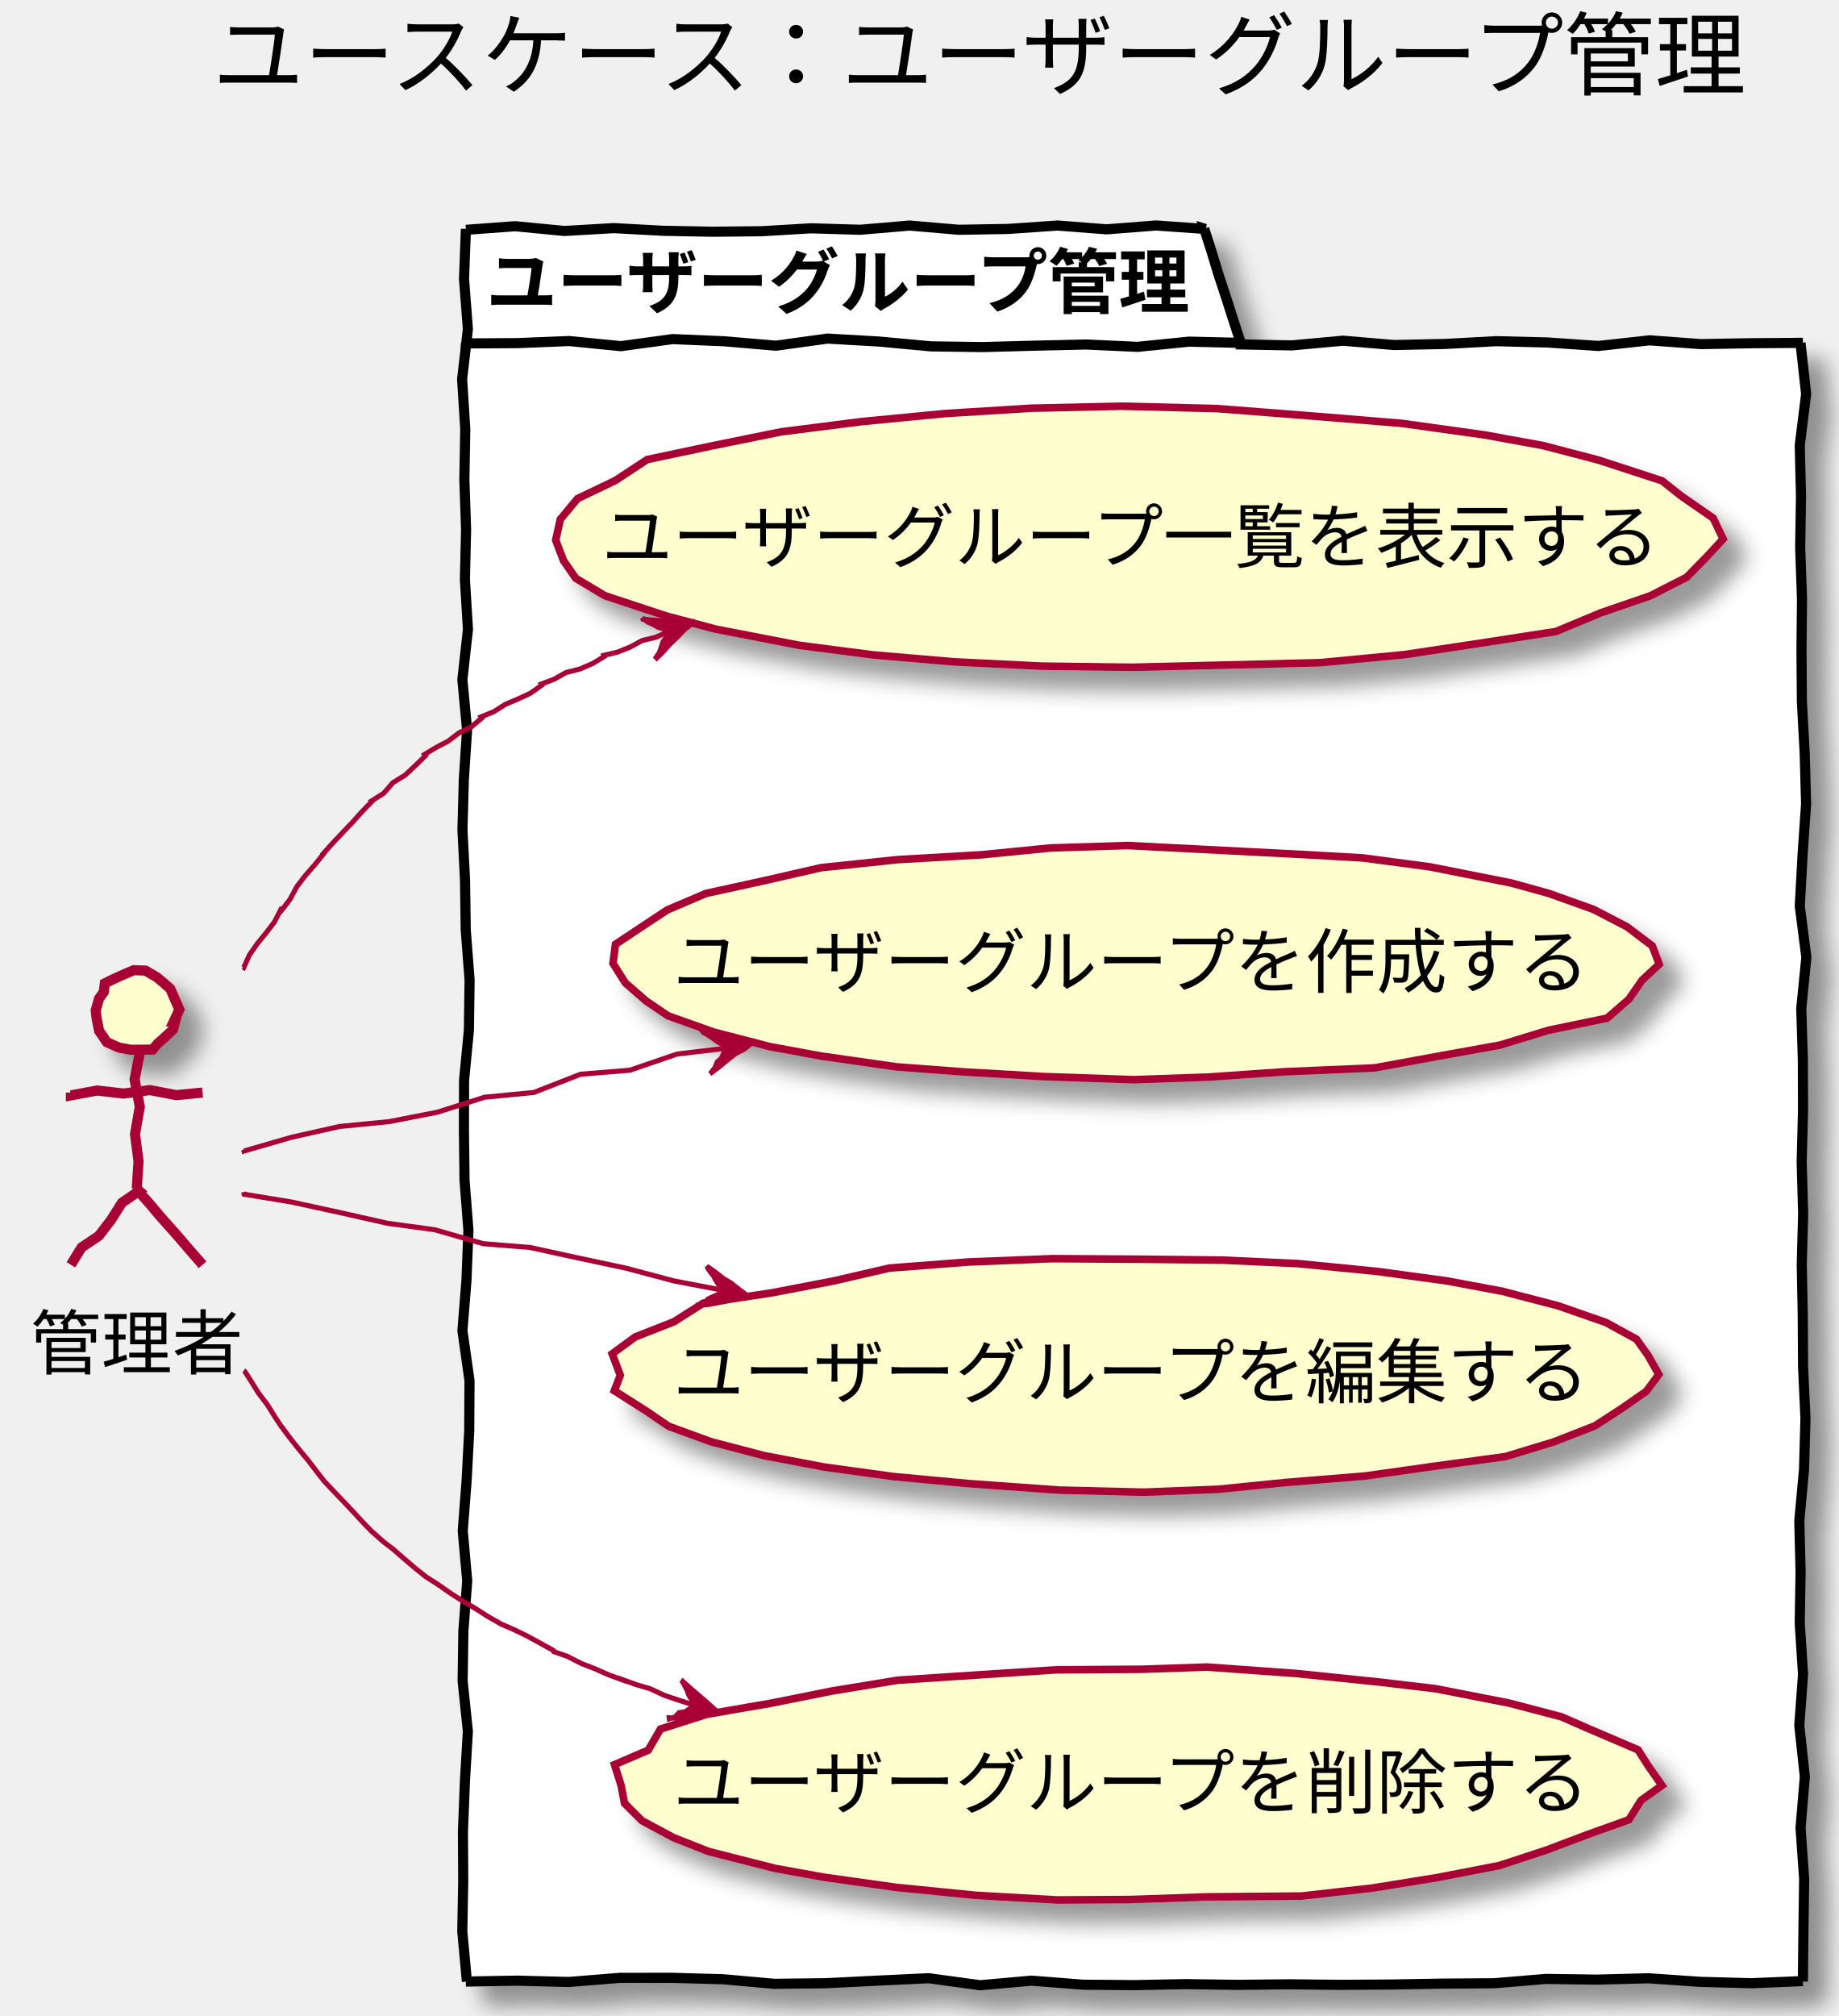
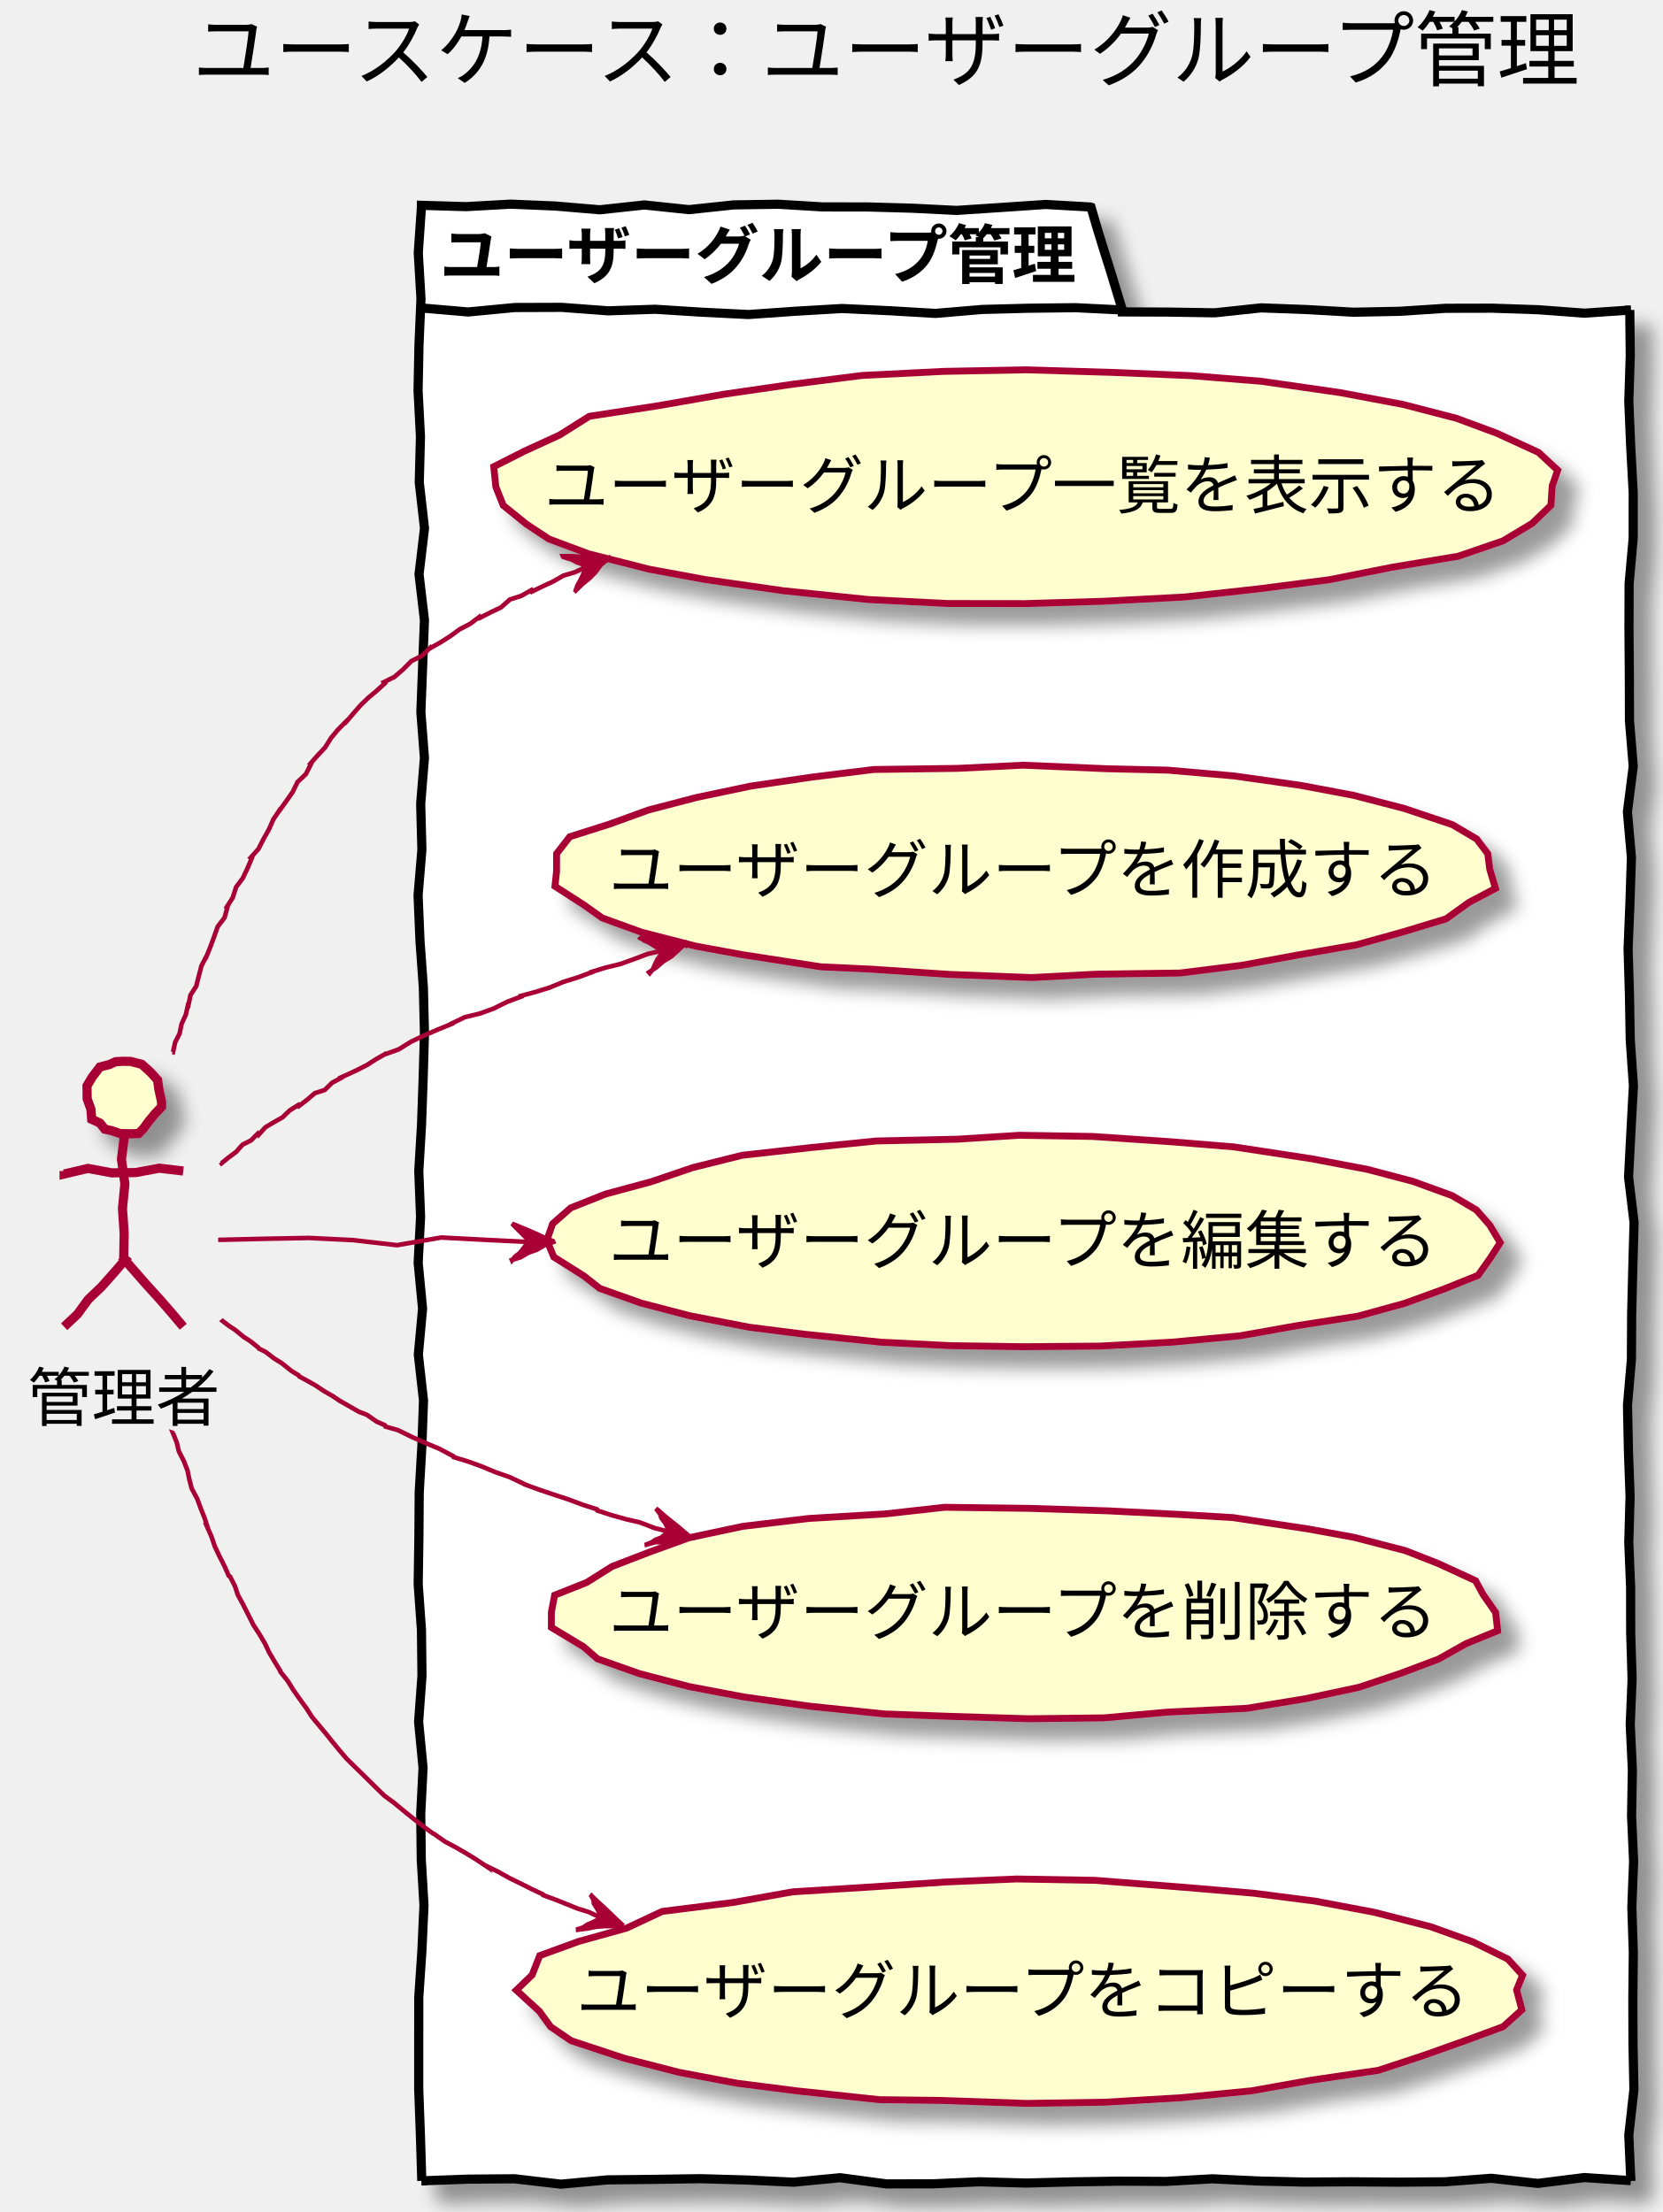
- <svg xmlns="http://www.w3.org/2000/svg" contentScriptType="application/ecmascript" contentStyleType="text/css" height="398px" preserveAspectRatio="none" style="width:363px;height:398px;" version="1.1" viewBox="0 0 363 398" width="363px" zoomAndPan="magnify">
+ <svg xmlns="http://www.w3.org/2000/svg" contentScriptType="application/ecmascript" contentStyleType="text/css" height="483px" preserveAspectRatio="none" style="width:363px;height:483px;" version="1.1" viewBox="0 0 363 483" width="363px" zoomAndPan="magnify">
  <defs>
-     <filter height="300%" id="f4wkvsk" width="300%" x="-1" y="-1">
+     <filter height="300%" id="fkky7mv" width="300%" x="-1" y="-1">
      <feGaussianBlur result="blurOut" stdDeviation="2.0" />
      <feColorMatrix in="blurOut" result="blurOut2" type="matrix" values="0 0 0 0 0 0 0 0 0 0 0 0 0 0 0 0 0 0 .4 0" />
      <feOffset dx="4.0" dy="4.0" in="blurOut2" result="blurOut3" />
      <feBlend in="SourceGraphic" in2="blurOut3" mode="normal" />
    </filter>
  </defs>
  <g>
    <text fill="#000000" font-family="sans-serif" font-size="18" lengthAdjust="spacingAndGlyphs" textLength="306" x="42" y="17.402">ユースケース：ユーザーグループ管理</text>
-     <polygon fill="#FFFFFF" filter="url(#f4wkvsk)" points="92,45.199,92,45.374,101.733,44.66,111.467,45.599,121.2,45.037,130.933,45.563,140.667,45.748,150.4,45.65,160.133,45.073,169.867,45.362,179.6,44.53,189.333,45.363,199.067,45.198,208.8,44.528,218.533,45.275,228.267,44.515,238,45.199,237.786,45.133,239.224,49.642,240.589,54.129,242.086,58.657,243.529,63.168,245,67.688,245,67.996,255.091,68.189,265.182,67.261,275.273,68.116,285.364,67.903,295.454,67.355,305.546,67.612,315.636,68.303,325.727,67.187,335.818,67.934,345.909,67.758,356,67.688,355.532,67.688,356.646,77.797,355.388,87.907,355.629,98.017,355.47,108.126,355.827,118.236,355.73,128.346,355.804,138.456,356.354,148.565,356.637,158.675,355.94,168.785,355.393,178.895,356.688,189.004,355.682,199.114,355.998,209.224,356.028,219.334,355.764,229.443,356.056,239.553,355.783,249.663,355.977,259.773,356.039,269.882,356.511,279.992,356.23,290.102,355.298,300.212,355.549,310.321,355.381,320.431,356.034,330.541,355.296,340.651,356.389,350.76,355.541,360.87,356.254,370.98,356.113,381.089,356,391.199,356,391.105,345.846,391.531,335.692,391.254,325.538,390.551,315.385,390.817,305.231,390.68,295.077,391.534,284.923,391.607,274.769,391.782,264.615,391.848,254.462,391.739,244.308,391.852,234.154,391.705,224,391.904,213.846,391.82,203.692,391.024,193.538,391.926,183.385,390.54,173.231,391.02,163.077,391.528,152.923,391.648,142.769,390.743,132.615,390.459,122.462,390.464,112.308,391.284,102.154,391.021,92,391.199,92.2,391.199,91.288,381.313,91.469,371.428,91.414,361.542,91.807,351.656,92.386,341.771,91.354,331.885,91.499,321.999,92.261,312.113,91.376,302.228,92.138,292.342,92.656,282.456,92.711,272.571,91.313,262.685,92.107,252.799,92.498,242.913,91.731,233.028,91.61,223.142,91.638,213.256,92.593,203.371,92.727,193.485,91.967,183.599,91.825,173.714,91.319,163.828,91.589,153.942,92.233,144.056,91.302,134.171,92.405,124.285,91.802,114.399,92.034,104.513,91.695,94.628,91.874,84.742,91.252,74.856,92.392,64.971,91.628,55.085,92,45.199" style="stroke: #000000; stroke-width: 2.0;" />
-     <path d="M92,67.688 L92,67.796 L102.2,67.739 L112.4,67.326 L122.6,68.342 L132.8,66.945 L143,67.373 L153.2,68.249 L163.4,66.843 L173.6,67.43 L183.8,68.378 L194,68.52 L204.2,68.247 L214.4,68.01 L224.6,68.477 L234.8,67.447 L245,67.688 " fill="#FFFFFF" style="stroke: #000000; stroke-width: 2.0;" />
+     <polygon fill="#FFFFFF" filter="url(#fkky7mv)" points="92,45.199,92,44.833,101.733,45.12,111.467,44.578,121.2,44.983,130.933,45.81,140.667,44.752,150.4,45.779,160.133,44.744,169.867,44.593,179.6,45.179,189.333,45.189,199.067,45.46,208.8,45.946,218.533,45.303,228.267,44.644,238,45.199,238.165,45.251,239.461,49.716,240.842,54.208,242.267,58.713,243.637,63.202,245,67.688,245,68.106,255.091,68.145,265.182,68.303,275.273,67.224,285.364,67.599,295.454,68.175,305.546,67.975,315.636,67.317,325.727,67.293,335.818,67.632,345.909,68.384,356,67.688,355.771,67.688,355.877,77.651,355.556,87.615,355.973,97.579,356.52,107.542,356.515,117.506,355.623,127.47,355.595,137.433,355.675,147.397,355.7,157.361,356.525,167.325,355.253,177.288,356.129,187.252,355.805,197.216,355.401,207.179,355.696,217.143,355.873,227.107,356.566,237.07,356.024,247.034,355.505,256.998,356.706,266.962,356.43,276.925,356.182,286.889,356.125,296.853,355.272,306.816,355.476,316.78,355.835,326.744,355.556,336.707,355.954,346.671,355.971,356.635,356.276,366.599,355.87,376.562,356.337,386.526,356.163,396.49,356.605,406.453,356.222,416.417,356.542,426.381,356.442,436.344,356.474,446.308,356.672,456.272,355.556,466.236,356,476.199,356,476.153,345.846,475.479,335.692,476.755,325.538,475.639,315.385,476.403,305.231,476.486,295.077,476.405,284.923,476.467,274.769,476.235,264.615,475.753,254.462,476.323,244.308,476.262,234.154,476.42,224,476.677,213.846,476.402,203.692,476.841,193.538,476.871,183.385,475.514,173.231,476.488,163.077,476.014,152.923,475.726,142.769,475.873,132.615,475.983,122.462,476.923,112.308,475.745,102.154,475.825,92,476.199,92.076,476.199,91.771,466.176,91.403,456.153,91.405,446.13,91.416,436.106,92.092,426.083,92.55,416.06,91.962,406.036,91.844,396.013,92.35,385.99,91.382,375.967,92.114,365.943,92.005,355.92,91.287,345.897,91.44,335.874,91.514,325.85,92.091,315.827,92.449,305.804,91.321,295.781,92.245,285.757,91.283,275.734,91.809,265.711,91.419,255.688,92.016,245.664,92.368,235.641,92.658,225.618,92.417,215.595,91.69,205.571,91.264,195.548,92.096,185.525,91.835,175.501,92.652,165.478,91.874,155.455,92.26,145.432,92.654,135.409,91.473,125.385,92.665,115.362,91.523,105.339,91.783,95.316,91.26,85.292,91.463,75.269,91.897,65.246,91.307,55.222,92,45.199" style="stroke: #000000; stroke-width: 2.0;" />
+     <path d="M92,67.688 L92,67.243 L102.2,68.121 L112.4,67.147 L122.6,67.112 L132.8,67.872 L143,67.527 L153.2,68.171 L163.4,68.676 L173.6,67.962 L183.8,67.365 L194,67.836 L204.2,68.435 L214.4,67.571 L224.6,67.303 L234.8,67.185 L245,67.688 " fill="#FFFFFF" style="stroke: #000000; stroke-width: 2.0;" />
    <text fill="#000000" font-family="sans-serif" font-size="14" font-weight="bold" lengthAdjust="spacingAndGlyphs" textLength="140" x="96" y="60.734">ユーザーグループ管理</text>
-     <polygon fill="#FEFECE" filter="url(#f4wkvsk)" points="336.945,109.986,333.052,113.963,325.883,117.621,316.11,120.98,307.235,124.675,292.154,127.001,277.309,129.24,260.732,130.822,241.068,131.318,223.423,131.736,205.694,131.507,188.429,130.66,172.395,129.291,157.81,127.396,141.249,124.186,131.517,121.593,119.451,117.605,113.694,114.164,111.27,110.665,109.731,106.642,110.639,102.529,114.04,98.443,121.525,94.855,127.802,90.725,140.89,87.959,154.247,85.252,170.109,83.238,186.624,81.643,203.741,80.585,221.501,80.192,240.327,80.663,261.115,82.288,276.81,83.581,293.11,85.855,304.629,87.953,315.65,90.83,328.197,94.924,331.995,97.933,338.283,102.284,340.259,106.404" style="stroke: #A80036; stroke-width: 1.5;" />
+     <polygon fill="#FEFECE" filter="url(#fkky7mv)" points="338.554,110.341,334.475,114.277,328.094,118.109,318.293,121.462,303.696,123.894,290.233,126.577,274.452,128.61,258.619,130.355,240.928,131.287,223.707,131.799,206.925,131.779,189.537,130.904,171.067,128.998,153.956,126.545,141.63,124.27,128.453,120.916,119.815,117.686,114.897,114.43,109.846,110.351,108.243,106.313,107.781,101.898,114.436,98.531,122.151,94.993,128.632,90.908,143.721,88.584,158.009,86.083,173.076,83.893,188.163,81.983,206.035,81.091,224.029,80.749,243.376,81.336,259.906,82.021,275.312,83.251,292.529,85.727,306.231,88.306,317.932,91.334,326.743,94.603,335.849,98.783,340.033,102.671,338.843,106.092" style="stroke: #A80036; stroke-width: 1.5;" />
    <text fill="#000000" font-family="sans-serif" font-size="14" lengthAdjust="spacingAndGlyphs" textLength="210" x="118.801" y="111.004">ユーザーグループ一覧を表示する</text>
-     <polygon fill="#FEFECE" filter="url(#f4wkvsk)" points="324.263,193.49,321.656,197.256,317.341,201.004,305.805,203.387,296.19,206.323,283.586,208.592,271.399,210.829,253.684,211.585,238.866,212.624,223.864,213.151,206.335,212.549,190.2,211.61,177.029,210.62,162.127,208.483,152.007,206.623,140.9,203.742,131.916,200.545,127.614,197.633,123.477,194.044,121.043,190.189,121.529,186.42,126.429,183.166,131.761,179.645,139.387,176.389,150.878,173.872,162.122,171.299,177.218,169.711,193.969,168.741,207.446,167.402,222.679,166.926,241.917,167.911,257.407,168.705,269.147,169.376,282.376,171.139,298.441,174.327,305.819,176.375,314.683,179.545,321.267,182.967,326.264,186.747,327.635,190.365" style="stroke: #A80036; stroke-width: 1.5;" />
+     <polygon fill="#FEFECE" filter="url(#fkky7mv)" points="326.464,193.982,320.674,197.037,315.676,200.632,306.256,203.487,296.118,206.307,283.297,208.528,271.134,210.77,257.61,212.462,239.286,212.718,225.211,213.452,207.327,212.77,190.25,211.621,179.237,211.113,161.923,208.437,151.849,206.587,140.038,203.55,131.468,200.445,127.476,197.602,121.145,193.524,121.49,190.289,121.502,186.414,124.374,182.707,133.083,179.94,141.546,176.872,152.05,174.133,163.767,171.666,177.157,169.698,190.747,168.021,209.107,167.773,223.373,167.081,241.685,167.859,254.991,168.166,269.389,169.43,283.978,171.497,295.415,173.651,306.574,176.543,317.064,180.077,322.358,183.211,324.772,186.414,325.205,189.823" style="stroke: #A80036; stroke-width: 1.5;" />
    <text fill="#000000" font-family="sans-serif" font-size="14" lengthAdjust="spacingAndGlyphs" textLength="182" x="132.901" y="194.923">ユーザーグループを作成する</text>
-     <polygon fill="#FEFECE" filter="url(#f4wkvsk)" points="325.087,274.674,320.365,277.968,314.966,281.474,306.899,284.631,297.266,287.564,283.094,289.483,269.488,291.403,254.018,292.659,240.594,294.01,225.82,294.588,209.131,294.173,191.556,292.913,176.61,291.526,162.821,289.637,150.925,287.381,140.416,284.634,132.019,281.568,127.781,278.67,121.306,274.56,122.486,271.511,120.883,267.276,125.427,263.942,133.075,260.938,138.866,257.273,152.457,255.224,164.68,252.87,175.595,250.349,191.278,249.14,207.826,248.487,225.704,248.602,241.286,248.77,256.313,249.461,271.995,251.012,285.67,252.875,296.588,254.913,307.62,257.777,317.111,261.087,323.142,264.386,325.412,267.557,327.547,271.346" style="stroke: #A80036; stroke-width: 1.5;" />
+     <polygon fill="#FEFECE" filter="url(#fkky7mv)" points="325.311,274.724,322.646,278.477,315.108,281.505,306.656,284.577,296.465,287.385,283.066,289.476,270.712,291.676,255.847,293.068,240.203,293.922,223.458,294.06,207.609,293.833,192.282,293.075,175.863,291.36,163.594,289.81,150.565,287.301,139.927,284.525,130.914,281.322,127.436,278.593,120.881,274.465,119.374,270.816,120.63,267.219,124.577,263.752,132.163,260.735,142.2,258.017,151.232,254.951,161.966,252.264,176.752,250.607,191.274,249.139,208.992,248.748,222.523,247.892,238.501,248.148,255.619,249.306,269.412,250.435,286.337,253.024,298.603,255.363,308.429,257.958,316.949,261.051,322.277,264.192,325.2,267.51,327.487,271.332" style="stroke: #A80036; stroke-width: 1.5;" />
    <text fill="#000000" font-family="sans-serif" font-size="14" lengthAdjust="spacingAndGlyphs" textLength="182" x="132.901" y="275.923">ユーザーグループを編集する</text>
-     <polygon fill="#FEFECE" filter="url(#f4wkvsk)" points="324.027,355.438,321.65,359.255,313.543,362.156,305.285,365.27,296.067,368.296,283.881,370.658,270.996,372.74,256.976,374.32,238.245,374.485,223.22,375.007,208.742,375.086,192.756,374.181,176.989,372.611,162.575,370.583,153.043,368.854,139.96,365.532,133.01,362.789,126.764,359.443,123.317,356.009,122.662,352.55,121.343,348.378,128.003,345.517,130.422,341.346,139.595,338.436,152.419,336.216,164.424,333.813,177.237,331.716,193.502,330.636,208.591,329.658,225.452,329.546,238.338,329.111,255.946,330.379,272.164,332.05,283.48,333.386,298.049,336.24,308.327,338.935,313.874,341.364,323.459,345.457,325.41,348.557,328.176,352.486" style="stroke: #A80036; stroke-width: 1.5;" />
+     <polygon fill="#FEFECE" filter="url(#fkky7mv)" points="326.923,356.084,320.033,358.894,314.027,362.264,305.765,365.378,296.653,368.427,285.023,370.913,272.221,373.013,254.86,373.847,241.008,375.102,224.506,375.295,207.325,374.77,193.042,374.245,176.714,372.55,162.371,370.537,150.381,368.26,139.601,365.452,130.417,362.21,127.406,359.587,120.356,355.347,120.36,352.036,121.075,348.318,128.078,345.534,133.596,342.055,141.741,338.915,150.428,335.771,162.091,333.292,176.555,331.563,193.202,330.57,206.189,329.122,224.601,329.356,241.871,329.9,257.272,330.675,269.113,331.368,285.652,333.871,295.585,335.689,306.789,338.591,313.846,341.358,322.103,345.154,323.762,348.189,326.488,352.11" style="stroke: #A80036; stroke-width: 1.5;" />
    <text fill="#000000" font-family="sans-serif" font-size="14" lengthAdjust="spacingAndGlyphs" textLength="182" x="132.901" y="356.923">ユーザーグループを削除する</text>
-     <polygon fill="#FEFECE" filter="url(#f4wkvsk)" points="34.605,201.583,34.154,203.273,32.418,204.893,31.13,206.034,30.15,207.194,28.443,207.232,25.83,207.246,23.461,206.802,21.093,205.747,19.569,203.513,19.078,201.061,18.899,199.465,19.555,197.136,20.489,195.854,20.692,194.143,22.209,193.387,23.845,192.631,26.408,191.531,28.738,191.617,30.934,192.909,32.124,193.881,33.626,195.208,34.377,196.946,35.415,199.303,34.35,201.593" style="stroke: #A80036; stroke-width: 2.0;" />
-     <path d="M27,207.699 L27.634,207.699 L26.578,213.099 L27.604,218.499 L26.659,223.899 L27.354,229.299 L27,234.699 M14,215.699 L14,216.25 L19.2,215.288 L24.4,215.892 L29.6,215.202 L34.8,216.201 L40,215.699 M27,234.699 L27.482,235.117 L24.09,237.431 L21.941,240.822 L19.524,243.98 L16.106,246.271 L14,249.699 M27,234.699 L26.659,234.404 L29.52,237.629 L31.888,240.429 L34.838,243.732 L37.358,246.663 L40,249.699 " fill="#FEFECE" style="stroke: #A80036; stroke-width: 2.0;" />
-     <text fill="#000000" font-family="sans-serif" font-size="14" lengthAdjust="spacingAndGlyphs" textLength="42" x="6" y="270.234">管理者</text>
-     <path d="M48,190.909 L48.138,191 L49.266,188.507 L50.81,186.287 L52.536,184.188 L54.178,182.033 L55.426,179.619 L55.586,179.741 L57.288,177.524 L58.621,175.024 L60.332,172.813 L62.176,170.705 L63.926,168.524 L63.876,168.478 L65.753,166.384 L67.688,164.343 L69.625,162.304 L71.505,160.214 L73.463,158.194 L73.391,158.11 L75.758,156.615 L77.601,154.506 L79.988,153.035 L82.016,151.143 L84,149.199 L83.827,148.939 L86.118,147.563 L88.498,146.32 L90.624,144.695 L93.041,143.507 L95.108,141.795 L94.966,141.537 L97.489,140.511 L99.777,139.058 L102.282,137.999 L104.741,136.857 L106.961,135.28 L106.858,135.055 L109.414,134.1 L111.795,132.764 L114.478,132.086 L116.981,131.013 L119.326,129.6 L119.24,129.376 L121.907,128.753 L124.424,127.744 L126.829,126.443 L129.492,125.809 L131.97,124.699 " fill="none" style="stroke: #A80036; stroke-width: 1.0;" />
-     <polygon fill="#A80036" points="136.75,123.049,136.755,123.108,134.799,123.03,132.834,122.831,130.862,122.555,128.902,122.434,126.936,122.225,126.831,122.008,128.021,122.857,129.007,123.283,130.078,123.885,130.966,124.11,132.027,124.69,132.239,124.793,131.605,125.743,130.933,126.675,130.582,127.762,130.199,128.833,129.561,129.781,129.679,129.907,131.081,128.523,132.395,127.044,133.836,125.701,135.184,124.259,136.75,123.049" style="stroke: #A80036; stroke-width: 1.0;" />
-     <path d="M48.13,226.969 L48.185,227.233 L57.562,224.522 L67.061,222.389 L76.809,221.439 L86.364,219.573 L95.689,216.616 L105.437,215.671 L114.629,212.078 L124.407,211.276 L133.685,208.092 L143.39,206.939 " fill="none" style="stroke: #A80036; stroke-width: 1.0;" />
-     <polygon fill="#A80036" points="148.49,205.869,148.498,205.906,146.613,205.683,144.677,205.225,142.73,204.711,140.794,204.252,138.86,203.804,138.879,203.832,139.7,204.258,140.649,204.879,141.715,205.679,142.577,206.167,143.597,206.896,143.591,206.893,142.934,207.815,142.478,208.868,141.617,209.657,141.212,210.744,140.504,211.633,140.557,211.706,142.131,210.522,143.649,209.259,145.193,208.033,146.965,207.122,148.49,205.869" style="stroke: #A80036; stroke-width: 1.0;" />
-     <path d="M48.13,235.329 L48.221,235.771 L57.579,237.308 L67.045,239.373 L76.526,241.506 L85.829,242.774 L95.438,245.535 L104.632,246.274 L114.098,248.335 L123.555,250.353 L133.118,252.888 L142.53,254.689 " fill="none" style="stroke: #A80036; stroke-width: 1.0;" />
-     <polygon fill="#A80036" points="147.6,255.729,147.716,255.89,146.032,254.627,144.263,253.243,142.921,252.456,141.188,251.122,139.598,249.988,139.578,249.975,140.047,250.82,140.934,251.941,141.31,252.725,141.939,253.676,142.704,254.716,142.784,254.838,141.873,255.511,140.826,255.978,139.791,256.464,139.016,257.344,137.976,257.822,137.941,257.661,139.926,257.521,141.865,257.164,143.795,256.771,145.667,256.112,147.6,255.729" style="stroke: #A80036; stroke-width: 1.0;" />
-     <path d="M48.12,270.599 L48.344,270.75 L49.711,272.875 L50.984,274.937 L52.843,277.393 L54.126,279.462 L55.547,281.623 L55.633,281.69 L57.081,283.658 L58.801,285.839 L60.762,288.208 L62.391,290.318 L64.031,292.437 L64.055,292.46 L65.964,294.477 L68.067,296.679 L69.93,298.653 L71.397,300.252 L73.529,302.482 L73.395,302.32 L75.819,304.459 L77.562,305.782 L79.905,307.825 L82.114,309.705 L84,311.199 L84.037,311.257 L86.456,312.789 L89.055,314.602 L91.481,316.144 L93.791,317.507 L96.216,319.05 L96.223,319.062 L98.934,320.61 L101.4,321.684 L103.945,322.912 L106.6,324.351 L109.279,325.837 L109.381,326.078 L111.994,326.981 L114.839,328.432 L117.504,329.46 L120.25,330.676 L122.887,331.638 L122.866,331.578 L125.648,332.588 L128.354,333.384 L131.253,334.725 L134.003,335.647 L136.74,336.529 " fill="none" style="stroke: #A80036; stroke-width: 1.0;" />
-     <polygon fill="#A80036" points="141.95,338.149,142.093,338.313,140.567,336.974,138.977,335.559,137.579,334.367,136.141,333.127,134.523,331.681,134.59,331.716,135.189,332.753,135.695,333.74,135.996,334.619,136.673,335.697,137.171,336.68,137.154,336.648,136.228,337.316,135.282,337.949,134.088,338.112,133.272,338.988,132.172,339.328,132.147,339.12,134.148,339.259,136.105,339.039,138.061,338.808,140.001,338.442,141.95,338.149" style="stroke: #A80036; stroke-width: 1.0;" />
+     <polygon fill="#FEFECE" filter="url(#fkky7mv)" points="332.208,438.852,328.121,442.535,319.693,445.639,310.62,448.861,300.886,452.068,286.313,454.202,273.231,456.534,257.687,458.058,241.329,459.019,224.093,459.287,205.417,458.639,191.991,458.472,174.153,456.574,160.837,454.875,148.252,452.504,136.191,449.404,124.663,445.589,120.183,442.534,117.756,439.182,112.709,434.565,116.159,431.236,117.821,427.014,126.306,423.923,136.777,421.012,144.551,417.369,159.975,415.425,173.047,413.091,190.55,412.001,206.44,410.937,221.929,410.28,239.021,410.577,258.607,412.111,273.646,413.388,287.114,415.121,299.961,417.55,312.357,420.724,321.516,424.013,329.156,427.77,332.372,431.297,331.063,434.503" style="stroke: #A80036; stroke-width: 1.5;" />
+     <text fill="#000000" font-family="sans-serif" font-size="14" lengthAdjust="spacingAndGlyphs" textLength="196" x="125.816" y="439.707">ユーザーグループをコピーする</text>
+     <polygon fill="#FEFECE" filter="url(#fkky7mv)" points="35.258,241.701,33.925,243.079,32.507,244.794,31.345,246.382,30.256,247.513,28.689,247.568,26.257,247.523,24.318,246.869,22.877,246.558,21.826,245.23,20.018,244.4,19.857,242.229,19.025,239.922,18.995,237.092,20.168,235.131,21.811,232.982,23.851,232.455,25.237,231.828,26.761,231.742,28.506,231.762,30.965,232.409,32.861,234.123,34.397,235.836,34.689,237.927,35.278,240.593" style="stroke: #A80036; stroke-width: 2.0;" />
+     <path d="M27,247.699 L27.202,247.699 L26.515,253.099 L27.262,258.499 L26.734,263.899 L27.108,269.299 L27,274.699 M14,255.699 L14,256.346 L19.2,255.13 L24.4,256.097 L29.6,256.034 L34.8,255.075 L40,255.699 M27,274.699 L27.371,275.02 L24.779,278.027 L22.137,280.991 L19.255,283.747 L16.905,286.964 L14,289.699 M27,274.699 L26.547,274.307 L29.207,277.359 L31.932,280.467 L35.095,283.955 L37.684,286.945 L40,289.699 " fill="#FEFECE" style="stroke: #A80036; stroke-width: 2.0;" />
+     <text fill="#000000" font-family="sans-serif" font-size="14" lengthAdjust="spacingAndGlyphs" textLength="42" x="6" y="310.234">管理者</text>
+     <path d="M37.67,229.689 L37.774,229.723 L38.232,227.613 L39.205,225.672 L39.649,223.557 L40.553,221.594 L41.035,219.491 L41.121,219.524 L41.587,217.28 L42.835,215.329 L43.395,213.12 L43.971,210.917 L45.014,208.89 L45.052,208.906 L45.93,206.729 L46.744,204.524 L47.532,202.308 L49.007,200.387 L49.648,198.107 L49.516,198.042 L50.803,196.003 L51.548,193.696 L53.008,191.742 L54.033,189.573 L54.974,187.363 L54.758,187.238 L56.405,185.393 L57.508,183.233 L58.695,181.122 L59.679,178.894 L61.033,176.879 L61.076,176.908 L62.484,174.937 L63.877,172.955 L64.949,170.753 L66.755,169.053 L67.864,166.876 L67.732,166.768 L69.323,164.96 L70.977,163.202 L72.26,161.141 L73.805,159.294 L75.506,157.576 L75.558,157.629 L77.119,155.813 L78.689,154.007 L80.406,152.35 L82.248,150.82 L84,149.199 L83.801,148.945 L86.103,147.805 L88.008,146.157 L89.791,144.355 L92.082,143.201 L93.907,141.452 L93.945,141.512 L96.158,140.263 L98.301,138.904 L100.352,137.398 L102.615,136.23 L104.647,134.694 L104.758,134.91 L107.029,133.742 L109.335,132.641 L111.312,130.9 L113.779,130.113 L116.006,128.859 L116.134,129.162 L118.434,128.04 L120.754,126.967 L122.987,125.688 L125.453,124.96 L127.77,123.879 " fill="none" style="stroke: #A80036; stroke-width: 1.0;" />
+     <polygon fill="#A80036" points="132.71,122.059,132.718,122.193,130.743,121.923,128.792,122.021,126.806,121.583,124.839,121.446,122.881,121.438,122.949,121.587,123.909,121.909,124.849,122.189,125.933,122.782,126.902,123.126,128.022,123.798,128.062,123.816,127.553,124.827,127.107,125.868,126.589,126.874,126.037,127.866,125.662,128.939,125.677,128.954,127.08,127.571,128.611,126.32,129.995,124.918,131.173,123.305,132.71,122.059" style="stroke: #A80036; stroke-width: 1.0;" />
+     <path d="M48.15,253.759 L48.341,254.008 L49.928,252.719 L51.567,251.499 L52.943,249.936 L54.807,249.008 L56.256,247.541 L56.44,247.801 L57.928,246.15 L59.794,245.035 L61.689,243.959 L63.273,242.445 L65.111,241.289 L65.247,241.504 L67.015,240.165 L68.705,238.703 L70.879,238.006 L72.492,236.423 L74.448,235.382 L74.394,235.283 L76.38,234.386 L78.347,233.453 L80.275,232.449 L82.107,231.267 L84,230.199 L84.012,230.225 L87.033,229.132 L89.779,227.432 L92.674,226.06 L95.615,224.79 L98.583,223.579 L98.555,223.509 L101.504,222.091 L104.708,221.325 L107.777,220.215 L110.709,218.753 L113.766,217.613 L113.713,217.458 L116.874,216.603 L119.995,215.633 L123.021,214.388 L126.141,213.412 L129.207,212.282 L129.183,212.206 L132.256,211.268 L135.381,210.506 L138.409,209.423 L141.419,208.282 L144.56,207.569 " fill="none" style="stroke: #A80036; stroke-width: 1.0;" />
+     <polygon fill="#A80036" points="149.41,206.189,149.438,206.381,147.433,205.717,145.541,205.844,143.575,205.449,141.597,204.969,139.661,204.789,139.554,204.597,140.667,205.374,141.558,205.754,142.582,206.37,143.638,207.045,144.599,207.55,144.71,207.612,144.16,208.601,143.498,209.527,142.995,210.542,142.55,211.589,141.838,212.487,141.678,212.295,143.323,211.193,144.811,209.901,146.515,208.869,147.971,207.54,149.41,206.189" style="stroke: #A80036; stroke-width: 1.0;" />
+     <path d="M48.13,271.199 L48.13,270.721 L57.767,270.493 L67.404,270.31 L77.041,270.781 L86.679,271.889 L96.316,270.216 L105.953,270.726 L115.59,271.199 " fill="none" style="stroke: #A80036; stroke-width: 1.0;" />
+     <polygon fill="#A80036" points="120.78,271.199,120.684,270.983,118.936,270.3,117.106,269.433,115.312,268.647,113.546,267.922,111.78,267.199,111.851,267.27,112.551,267.97,113.406,268.826,114.308,269.727,114.998,270.418,115.78,271.199,115.824,271.243,114.819,271.838,114.142,272.761,113.417,273.636,112.505,274.324,111.78,275.199,111.745,275.121,113.64,274.534,115.348,273.528,117.214,272.876,118.923,271.872,120.78,271.199" style="stroke: #A80036; stroke-width: 1.0;" />
+     <path d="M48.23,288.149 L48.264,288.195 L49.949,289.49 L51.364,290.424 L53.208,291.932 L54.583,292.812 L56.345,294.21 L56.528,294.475 L57.929,295.163 L59.885,296.654 L61.502,297.654 L63.578,299.319 L65.192,300.315 L65.35,300.568 L67.074,301.504 L68.826,302.485 L70.773,303.779 L72.54,304.782 L74.502,306.1 L74.469,306.039 L76.424,307.162 L78.376,308.279 L80.071,308.918 L82.228,310.418 L84,311.199 L84.137,311.502 L86.866,312.276 L89.924,313.776 L92.9,315.096 L95.831,316.316 L98.952,317.957 L99.036,318.169 L102.022,319.074 L105.087,320.178 L108.231,321.485 L111.281,322.55 L114.511,324.075 L114.528,324.122 L117.711,325.287 L120.856,326.343 L123.993,327.374 L127.184,328.562 L130.312,329.566 L130.393,329.828 L133.546,330.859 L136.648,331.723 L139.701,332.432 L142.917,333.667 L145.99,334.439 " fill="none" style="stroke: #A80036; stroke-width: 1.0;" />
+     <polygon fill="#A80036" points="150.93,335.869,150.809,335.726,149.311,334.469,147.762,333.152,146.438,332.101,145.06,330.988,143.393,329.53,143.205,329.426,144.116,330.618,144.363,331.443,145.234,332.613,145.68,333.547,146.126,334.482,146.185,334.589,145.159,335.07,144.262,335.787,143.181,336.17,142.232,336.792,141.174,337.216,141.18,337.26,143.095,336.726,145.092,336.791,147.009,336.272,148.982,336.158,150.93,335.869" style="stroke: #A80036; stroke-width: 1.0;" />
+     <path d="M37.94,312.949 L37.743,312.883 L38.575,314.949 L39.04,316.892 L40.136,319.047 L40.933,321.101 L41.323,323.019 L41.334,323.023 L41.837,325.001 L43.044,327.248 L43.807,329.325 L44.653,331.435 L45.31,333.471 L45.244,333.443 L46.178,335.57 L46.861,337.589 L47.872,339.75 L49.005,341.965 L49.938,344.092 L50.212,344.23 L51.291,346.354 L51.917,348.25 L53.104,350.428 L54.178,352.549 L55.244,354.667 L55.196,354.639 L56.643,356.843 L57.864,358.915 L58.736,360.784 L59.961,362.858 L61.266,364.979 L61.048,364.829 L62.866,367.116 L63.963,368.905 L65.359,370.901 L66.87,372.975 L68.041,374.816 L68.014,374.793 L69.566,376.655 L71.109,378.508 L72.484,380.223 L73.958,382.02 L75.606,383.961 L75.733,384.089 L77.433,385.759 L78.856,387.146 L80.714,388.976 L82.492,390.726 L84,392.199 L83.943,392.126 L85.936,393.596 L88.293,395.537 L90.544,397.34 L92.716,399.042 L94.657,400.444 L94.587,400.33 L97.137,402.131 L99.27,403.254 L101.497,404.53 L103.806,405.938 L106.248,407.563 L106.195,407.457 L108.637,408.652 L111.197,410.083 L113.632,411.264 L116.099,412.508 L118.509,413.637 L118.584,413.823 L121.073,414.734 L123.603,415.744 L126.135,416.761 L128.562,417.518 L131.18,418.749 " fill="none" style="stroke: #A80036; stroke-width: 1.0;" />
+     <polygon fill="#A80036" points="136,420.439,136.027,420.468,134.728,419.258,133.031,417.626,131.629,416.307,130.401,415.173,128.836,413.681,128.948,413.735,129.534,414.801,129.638,415.636,130.348,416.762,130.903,417.814,131.283,418.781,131.226,418.663,130.268,419.281,129.268,419.812,128.22,420.243,127.273,420.886,126.183,421.228,126.194,421.363,128.149,421.111,130.094,420.717,132.058,420.565,134.036,420.586,136,420.439" style="stroke: #A80036; stroke-width: 1.0;" />
  </g>
</svg>
